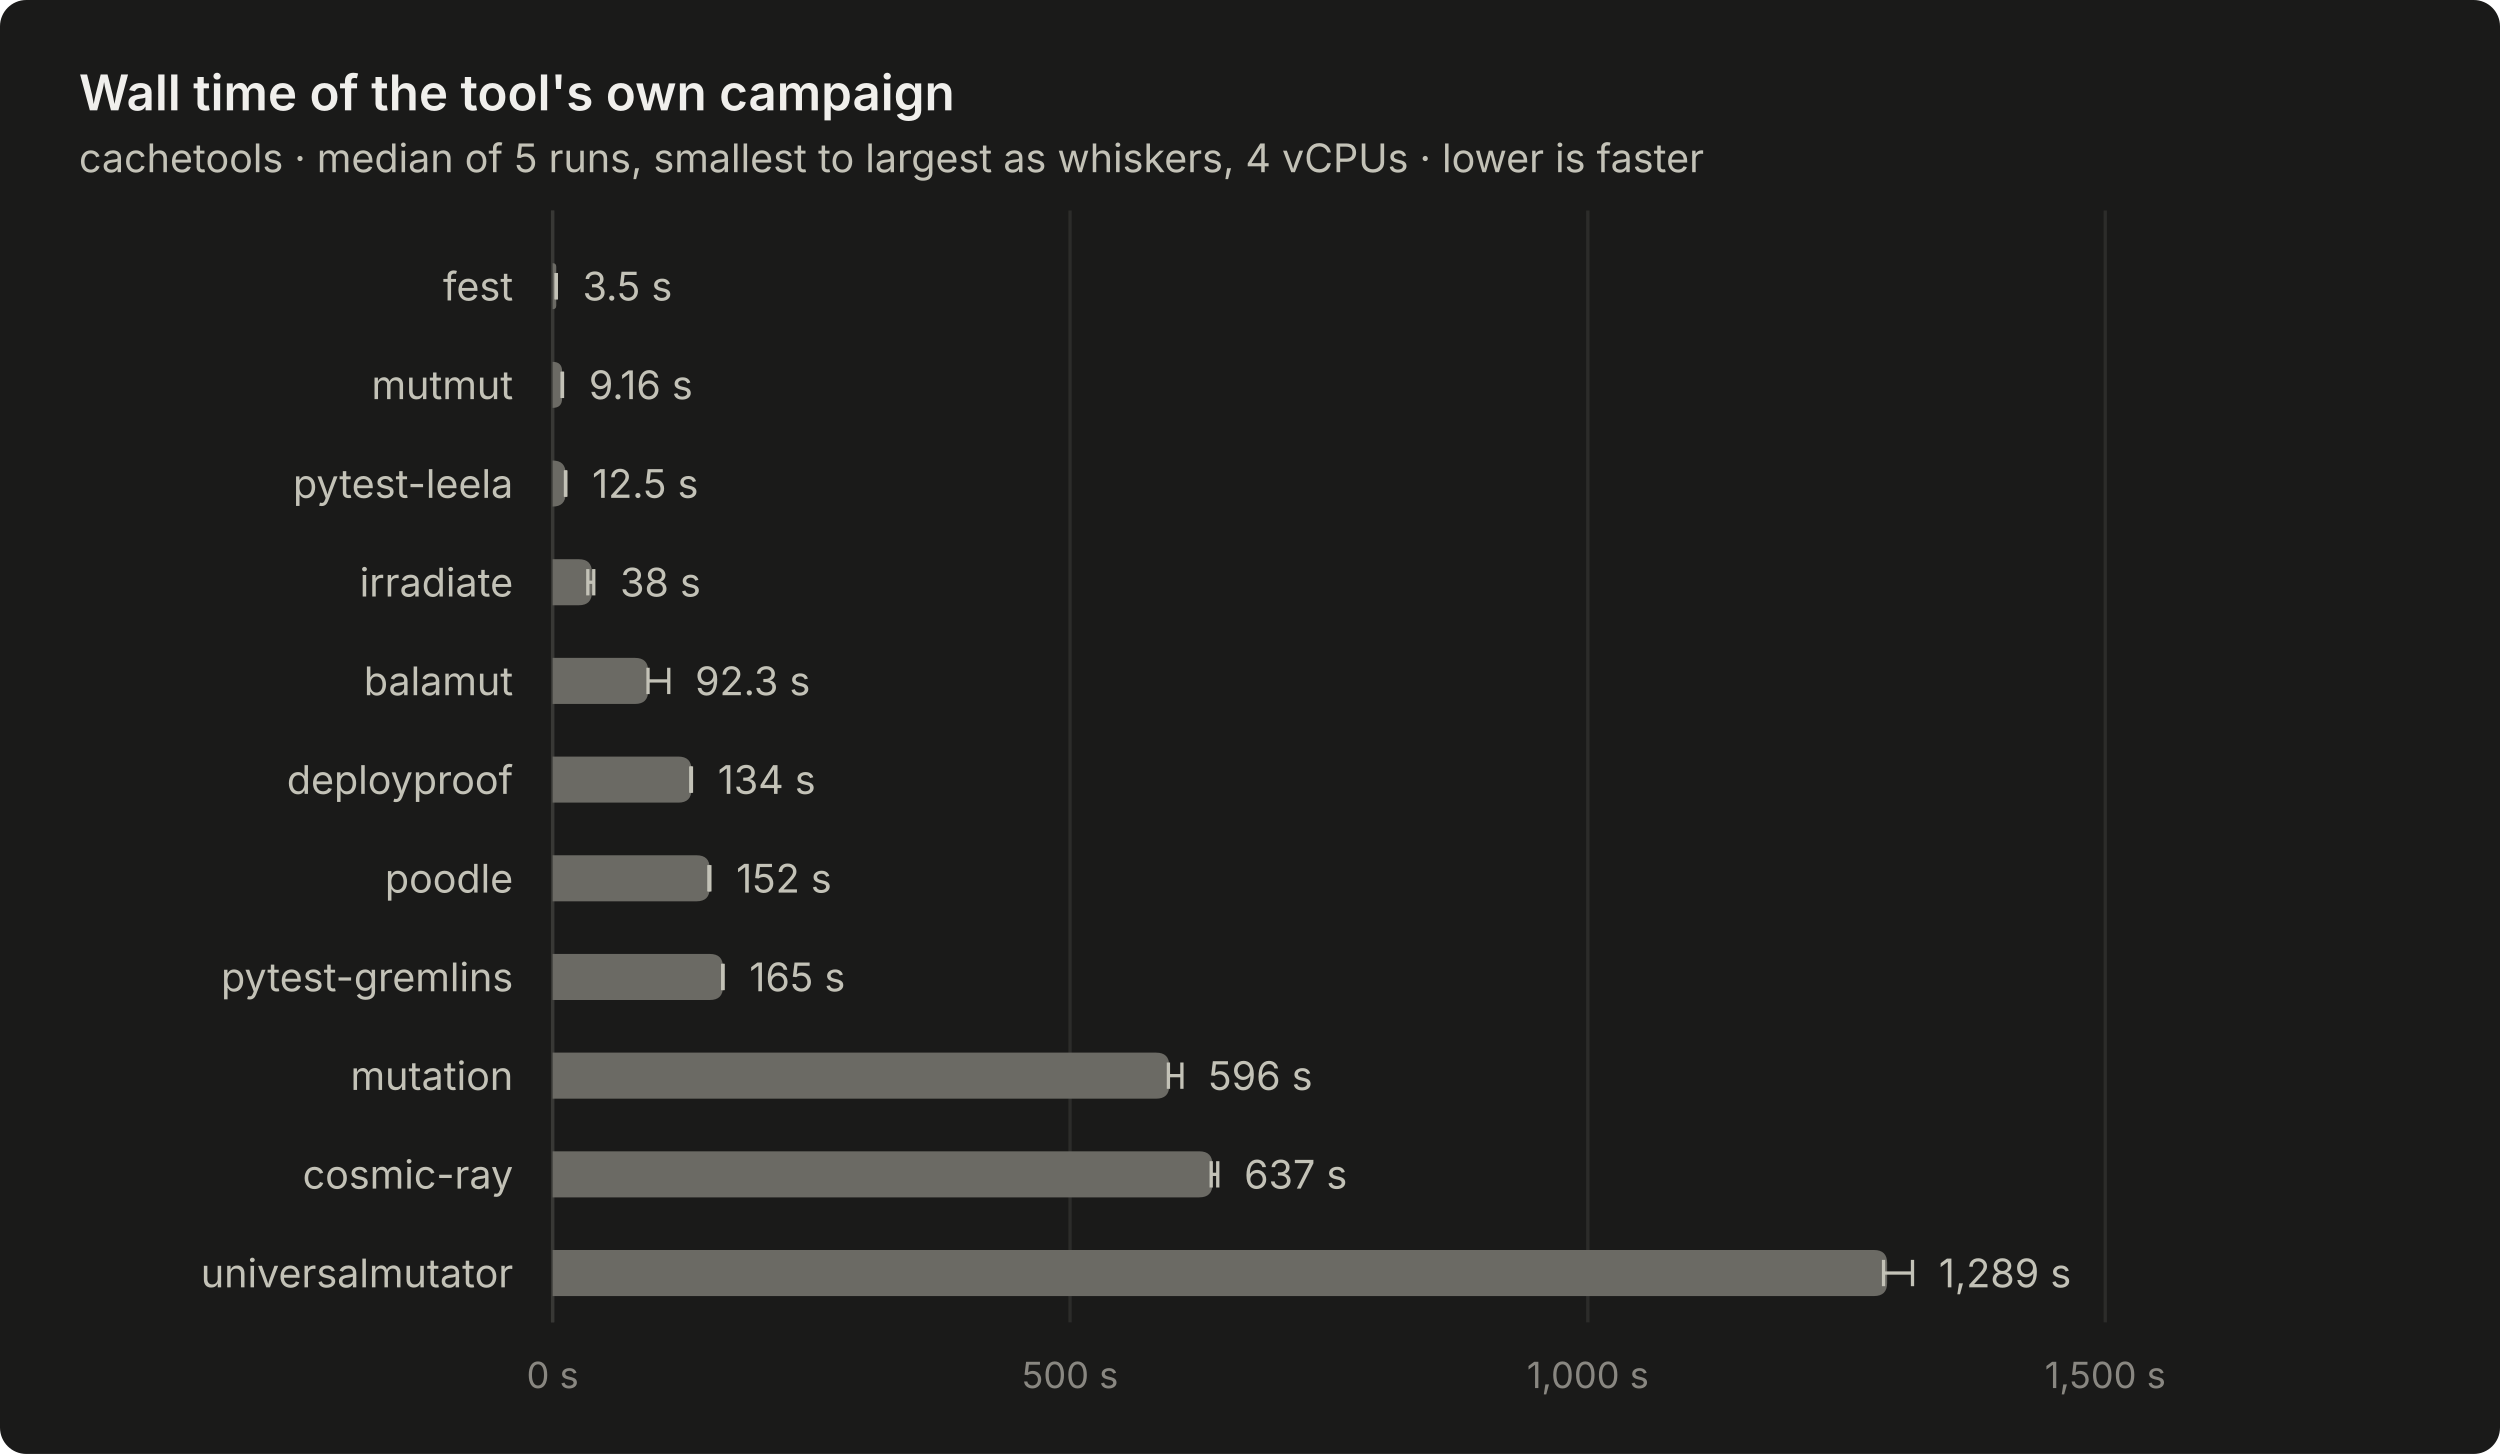
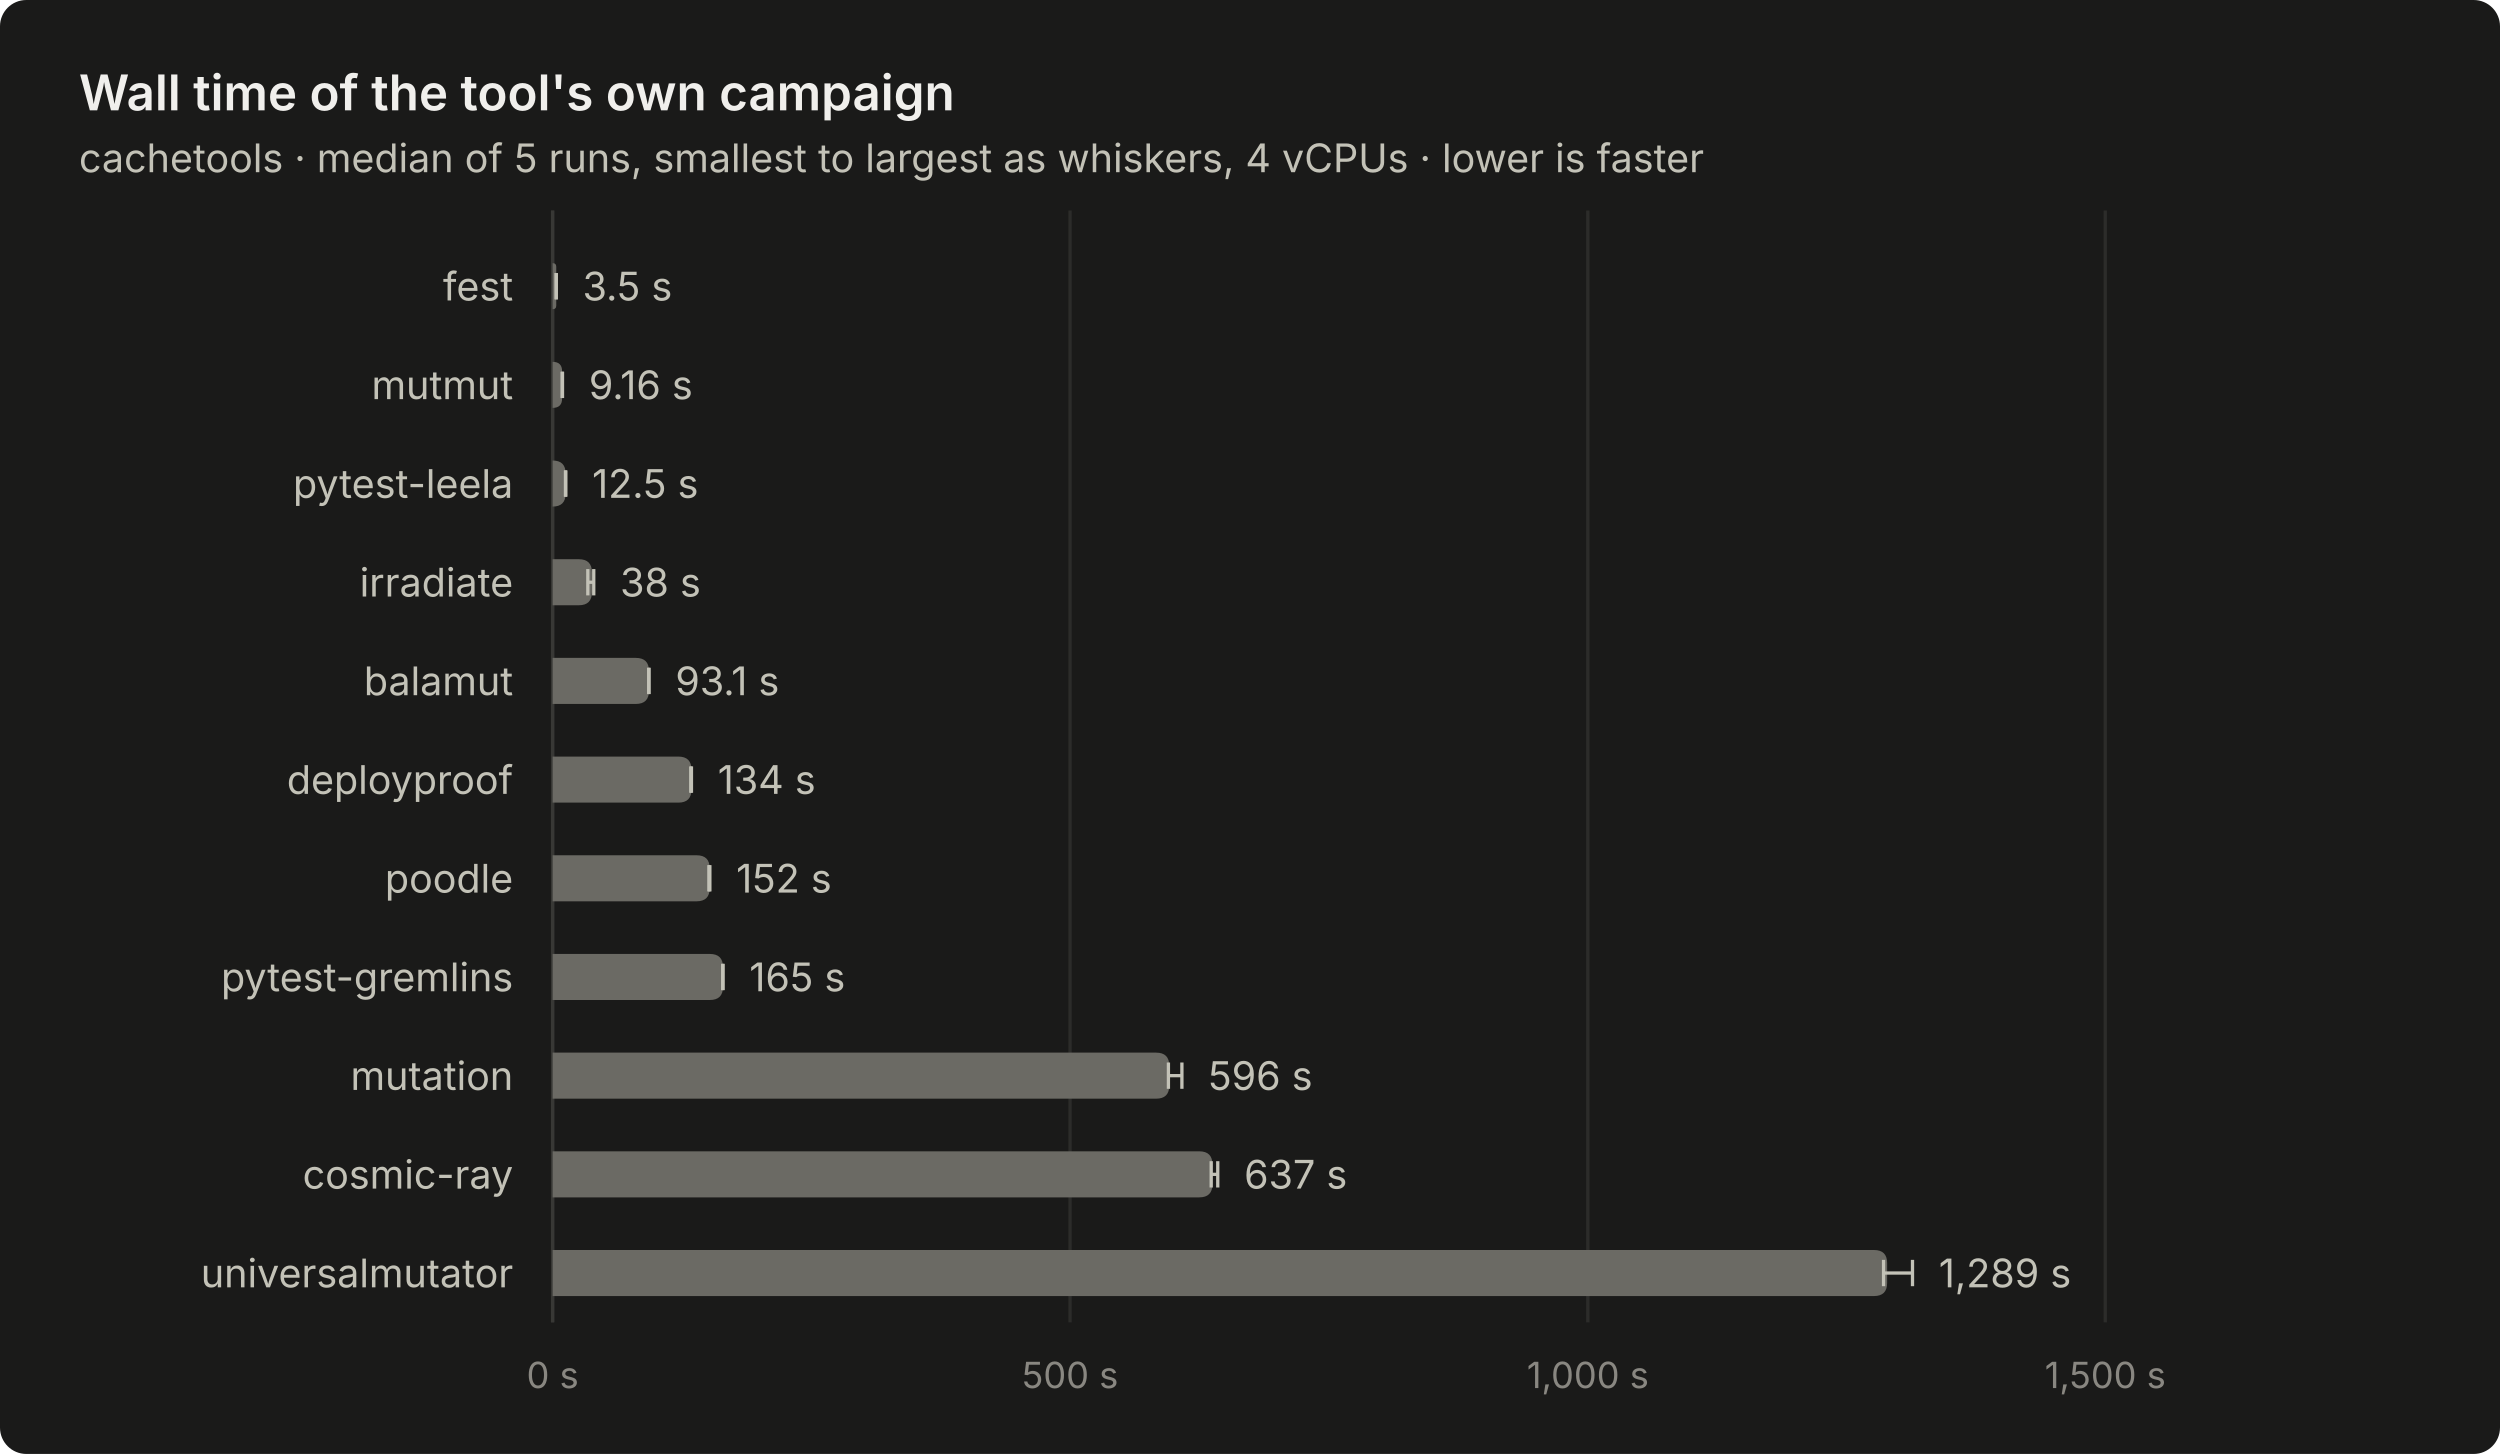
<svg xmlns="http://www.w3.org/2000/svg" width="760" height="442" viewBox="0 0 760 442" font-family="system-ui, -apple-system, &quot;Segoe UI&quot;, sans-serif" role="img" aria-label="Wall time of the tool's own campaign">
  <rect width="760" height="442" fill="#1a1a19" rx="8" />
  <text x="24.0" y="28.0" fill="#f0efec" font-size="15" font-weight="600" text-anchor="start" dominant-baseline="middle">Wall time of the tool's own campaign</text>
  <text x="24.0" y="48.0" fill="#c3c2b7" font-size="12" font-weight="400" text-anchor="start" dominant-baseline="middle">cachetools · median of 5 runs, smallest to largest as whiskers, 4 vCPUs · lower is faster</text>
  <line x1="168.0" y1="64" x2="168.0" y2="402" stroke="#2c2c2a" stroke-width="1" />
  <text x="168.0" y="418.0" fill="#898781" font-size="11" font-weight="400" text-anchor="middle" dominant-baseline="middle">0 s</text>
  <line x1="325.3" y1="64" x2="325.3" y2="402" stroke="#2c2c2a" stroke-width="1" />
  <text x="325.3" y="418.0" fill="#898781" font-size="11" font-weight="400" text-anchor="middle" dominant-baseline="middle">500 s</text>
  <line x1="482.7" y1="64" x2="482.7" y2="402" stroke="#2c2c2a" stroke-width="1" />
  <text x="482.7" y="418.0" fill="#898781" font-size="11" font-weight="400" text-anchor="middle" dominant-baseline="middle">1,000 s</text>
  <line x1="640.0" y1="64" x2="640.0" y2="402" stroke="#2c2c2a" stroke-width="1" />
  <text x="640.0" y="418.0" fill="#898781" font-size="11" font-weight="400" text-anchor="middle" dominant-baseline="middle">1,500 s</text>
  <line x1="168" y1="64" x2="168" y2="402" stroke="#383835" stroke-width="1" />
  <text x="156.0" y="87.0" fill="#c3c2b7" font-size="12" font-weight="400" text-anchor="end" dominant-baseline="middle">fest</text>
  <path d="M168.00,80.00 H168.00 Q169.10,80.00 169.10,81.10 V92.90 Q169.10,94.00 168.00,94.00 H168.00 Z" fill="#6b6a64" />
  <line x1="169.1" y1="87.0" x2="169.1" y2="87.0" stroke="#c3c2b7" stroke-width="1" />
  <line x1="169.1" y1="83.0" x2="169.1" y2="91.0" stroke="#c3c2b7" stroke-width="1" />
  <line x1="169.1" y1="83.0" x2="169.1" y2="91.0" stroke="#c3c2b7" stroke-width="1" />
  <text x="177.1" y="87.0" fill="#c3c2b7" font-size="12" font-weight="400" text-anchor="start" dominant-baseline="middle">3.5 s</text>
  <text x="156.0" y="117.0" fill="#c3c2b7" font-size="12" font-weight="400" text-anchor="end" dominant-baseline="middle">mutmut</text>
  <path d="M168.00,110.00 H168.00 Q170.88,110.00 170.88,112.88 V121.12 Q170.88,124.00 168.00,124.00 H168.00 Z" fill="#6b6a64" />
  <line x1="170.9" y1="117.0" x2="171.0" y2="117.0" stroke="#c3c2b7" stroke-width="1" />
  <line x1="170.9" y1="113.0" x2="170.9" y2="121.0" stroke="#c3c2b7" stroke-width="1" />
  <line x1="171.0" y1="113.0" x2="171.0" y2="121.0" stroke="#c3c2b7" stroke-width="1" />
  <text x="179.0" y="117.0" fill="#c3c2b7" font-size="12" font-weight="400" text-anchor="start" dominant-baseline="middle">9.16 s</text>
  <text x="156.0" y="147.0" fill="#c3c2b7" font-size="12" font-weight="400" text-anchor="end" dominant-baseline="middle">pytest-leela</text>
  <path d="M168.00,140.00 H168.00 Q171.95,140.00 171.95,143.95 V150.05 Q171.95,154.00 168.00,154.00 H168.00 Z" fill="#6b6a64" />
  <line x1="171.9" y1="147.0" x2="172.0" y2="147.0" stroke="#c3c2b7" stroke-width="1" />
  <line x1="171.9" y1="143.0" x2="171.9" y2="151.0" stroke="#c3c2b7" stroke-width="1" />
  <line x1="172.0" y1="143.0" x2="172.0" y2="151.0" stroke="#c3c2b7" stroke-width="1" />
  <text x="180.0" y="147.0" fill="#c3c2b7" font-size="12" font-weight="400" text-anchor="start" dominant-baseline="middle">12.5 s</text>
  <text x="156.0" y="177.0" fill="#c3c2b7" font-size="12" font-weight="400" text-anchor="end" dominant-baseline="middle">irradiate</text>
  <path d="M168.00,170.00 H175.95 Q179.95,170.00 179.95,174.00 V180.00 Q179.95,184.00 175.95,184.00 H168.00 Z" fill="#6b6a64" />
  <line x1="178.7" y1="177.0" x2="180.5" y2="177.0" stroke="#c3c2b7" stroke-width="1" />
  <line x1="178.7" y1="173.0" x2="178.7" y2="181.0" stroke="#c3c2b7" stroke-width="1" />
  <line x1="180.5" y1="173.0" x2="180.5" y2="181.0" stroke="#c3c2b7" stroke-width="1" />
  <text x="188.5" y="177.0" fill="#c3c2b7" font-size="12" font-weight="400" text-anchor="start" dominant-baseline="middle">38 s</text>
  <text x="156.0" y="207.0" fill="#c3c2b7" font-size="12" font-weight="400" text-anchor="end" dominant-baseline="middle">balamut</text>
-   <path d="M168.00,200.00 H193.05 Q197.05,200.00 197.05,204.00 V210.00 Q197.05,214.00 193.05,214.00 H168.00 Z" fill="#6b6a64" />
-   <line x1="197.0" y1="207.0" x2="203.3" y2="207.0" stroke="#c3c2b7" stroke-width="1" />
-   <line x1="197.0" y1="203.0" x2="197.0" y2="211.0" stroke="#c3c2b7" stroke-width="1" />
-   <line x1="203.3" y1="203.0" x2="203.3" y2="211.0" stroke="#c3c2b7" stroke-width="1" />
-   <text x="211.3" y="207.0" fill="#c3c2b7" font-size="12" font-weight="400" text-anchor="start" dominant-baseline="middle">92.3 s</text>
+   <path d="M168.00,200.00 H193.29 Q197.29,200.00 197.29,204.00 V210.00 Q197.29,214.00 193.29,214.00 H168.00 Z" fill="#6b6a64" />
+   <line x1="197.2" y1="207.0" x2="197.3" y2="207.0" stroke="#c3c2b7" stroke-width="1" />
+   <line x1="197.2" y1="203.0" x2="197.2" y2="211.0" stroke="#c3c2b7" stroke-width="1" />
+   <line x1="197.3" y1="203.0" x2="197.3" y2="211.0" stroke="#c3c2b7" stroke-width="1" />
+   <text x="205.3" y="207.0" fill="#c3c2b7" font-size="12" font-weight="400" text-anchor="start" dominant-baseline="middle">93.1 s</text>
  <text x="156.0" y="237.0" fill="#c3c2b7" font-size="12" font-weight="400" text-anchor="end" dominant-baseline="middle">deployproof</text>
  <path d="M168.00,230.00 H206.21 Q210.21,230.00 210.21,234.00 V240.00 Q210.21,244.00 206.21,244.00 H168.00 Z" fill="#6b6a64" />
  <line x1="210.0" y1="237.0" x2="210.2" y2="237.0" stroke="#c3c2b7" stroke-width="1" />
  <line x1="210.0" y1="233.0" x2="210.0" y2="241.0" stroke="#c3c2b7" stroke-width="1" />
  <line x1="210.2" y1="233.0" x2="210.2" y2="241.0" stroke="#c3c2b7" stroke-width="1" />
  <text x="218.2" y="237.0" fill="#c3c2b7" font-size="12" font-weight="400" text-anchor="start" dominant-baseline="middle">134 s</text>
  <text x="156.0" y="267.0" fill="#c3c2b7" font-size="12" font-weight="400" text-anchor="end" dominant-baseline="middle">poodle</text>
  <path d="M168.00,260.00 H211.75 Q215.75,260.00 215.75,264.00 V270.00 Q215.75,274.00 211.75,274.00 H168.00 Z" fill="#6b6a64" />
  <line x1="215.5" y1="267.0" x2="215.8" y2="267.0" stroke="#c3c2b7" stroke-width="1" />
  <line x1="215.5" y1="263.0" x2="215.5" y2="271.0" stroke="#c3c2b7" stroke-width="1" />
  <line x1="215.8" y1="263.0" x2="215.8" y2="271.0" stroke="#c3c2b7" stroke-width="1" />
  <text x="223.8" y="267.0" fill="#c3c2b7" font-size="12" font-weight="400" text-anchor="start" dominant-baseline="middle">152 s</text>
  <text x="156.0" y="297.0" fill="#c3c2b7" font-size="12" font-weight="400" text-anchor="end" dominant-baseline="middle">pytest-gremlins</text>
  <path d="M168.00,290.00 H215.79 Q219.79,290.00 219.79,294.00 V300.00 Q219.79,304.00 215.79,304.00 H168.00 Z" fill="#6b6a64" />
  <line x1="219.7" y1="297.0" x2="219.8" y2="297.0" stroke="#c3c2b7" stroke-width="1" />
  <line x1="219.7" y1="293.0" x2="219.7" y2="301.0" stroke="#c3c2b7" stroke-width="1" />
  <line x1="219.8" y1="293.0" x2="219.8" y2="301.0" stroke="#c3c2b7" stroke-width="1" />
  <text x="227.8" y="297.0" fill="#c3c2b7" font-size="12" font-weight="400" text-anchor="start" dominant-baseline="middle">165 s</text>
  <text x="156.0" y="327.0" fill="#c3c2b7" font-size="12" font-weight="400" text-anchor="end" dominant-baseline="middle">mutation</text>
  <path d="M168.00,320.00 H351.46 Q355.46,320.00 355.46,324.00 V330.00 Q355.46,334.00 351.46,334.00 H168.00 Z" fill="#6b6a64" />
  <line x1="355.2" y1="327.0" x2="359.3" y2="327.0" stroke="#c3c2b7" stroke-width="1" />
  <line x1="355.2" y1="323.0" x2="355.2" y2="331.0" stroke="#c3c2b7" stroke-width="1" />
  <line x1="359.3" y1="323.0" x2="359.3" y2="331.0" stroke="#c3c2b7" stroke-width="1" />
  <text x="367.3" y="327.0" fill="#c3c2b7" font-size="12" font-weight="400" text-anchor="start" dominant-baseline="middle">596 s</text>
  <text x="156.0" y="357.0" fill="#c3c2b7" font-size="12" font-weight="400" text-anchor="end" dominant-baseline="middle">cosmic-ray</text>
  <path d="M168.00,350.00 H364.58 Q368.58,350.00 368.58,354.00 V360.00 Q368.58,364.00 364.58,364.00 H168.00 Z" fill="#6b6a64" />
  <line x1="368.2" y1="357.0" x2="370.2" y2="357.0" stroke="#c3c2b7" stroke-width="1" />
  <line x1="368.2" y1="353.0" x2="368.2" y2="361.0" stroke="#c3c2b7" stroke-width="1" />
  <line x1="370.2" y1="353.0" x2="370.2" y2="361.0" stroke="#c3c2b7" stroke-width="1" />
  <text x="378.2" y="357.0" fill="#c3c2b7" font-size="12" font-weight="400" text-anchor="start" dominant-baseline="middle">637 s</text>
  <text x="156.0" y="387.0" fill="#c3c2b7" font-size="12" font-weight="400" text-anchor="end" dominant-baseline="middle">universalmutator</text>
  <path d="M168.00,380.00 H569.69 Q573.69,380.00 573.69,384.00 V390.00 Q573.69,394.00 569.69,394.00 H168.00 Z" fill="#6b6a64" />
  <line x1="572.6" y1="387.0" x2="581.4" y2="387.0" stroke="#c3c2b7" stroke-width="1" />
  <line x1="572.6" y1="383.0" x2="572.6" y2="391.0" stroke="#c3c2b7" stroke-width="1" />
  <line x1="581.4" y1="383.0" x2="581.4" y2="391.0" stroke="#c3c2b7" stroke-width="1" />
  <text x="589.4" y="387.0" fill="#c3c2b7" font-size="12" font-weight="400" text-anchor="start" dominant-baseline="middle">1,289 s</text>
</svg>
